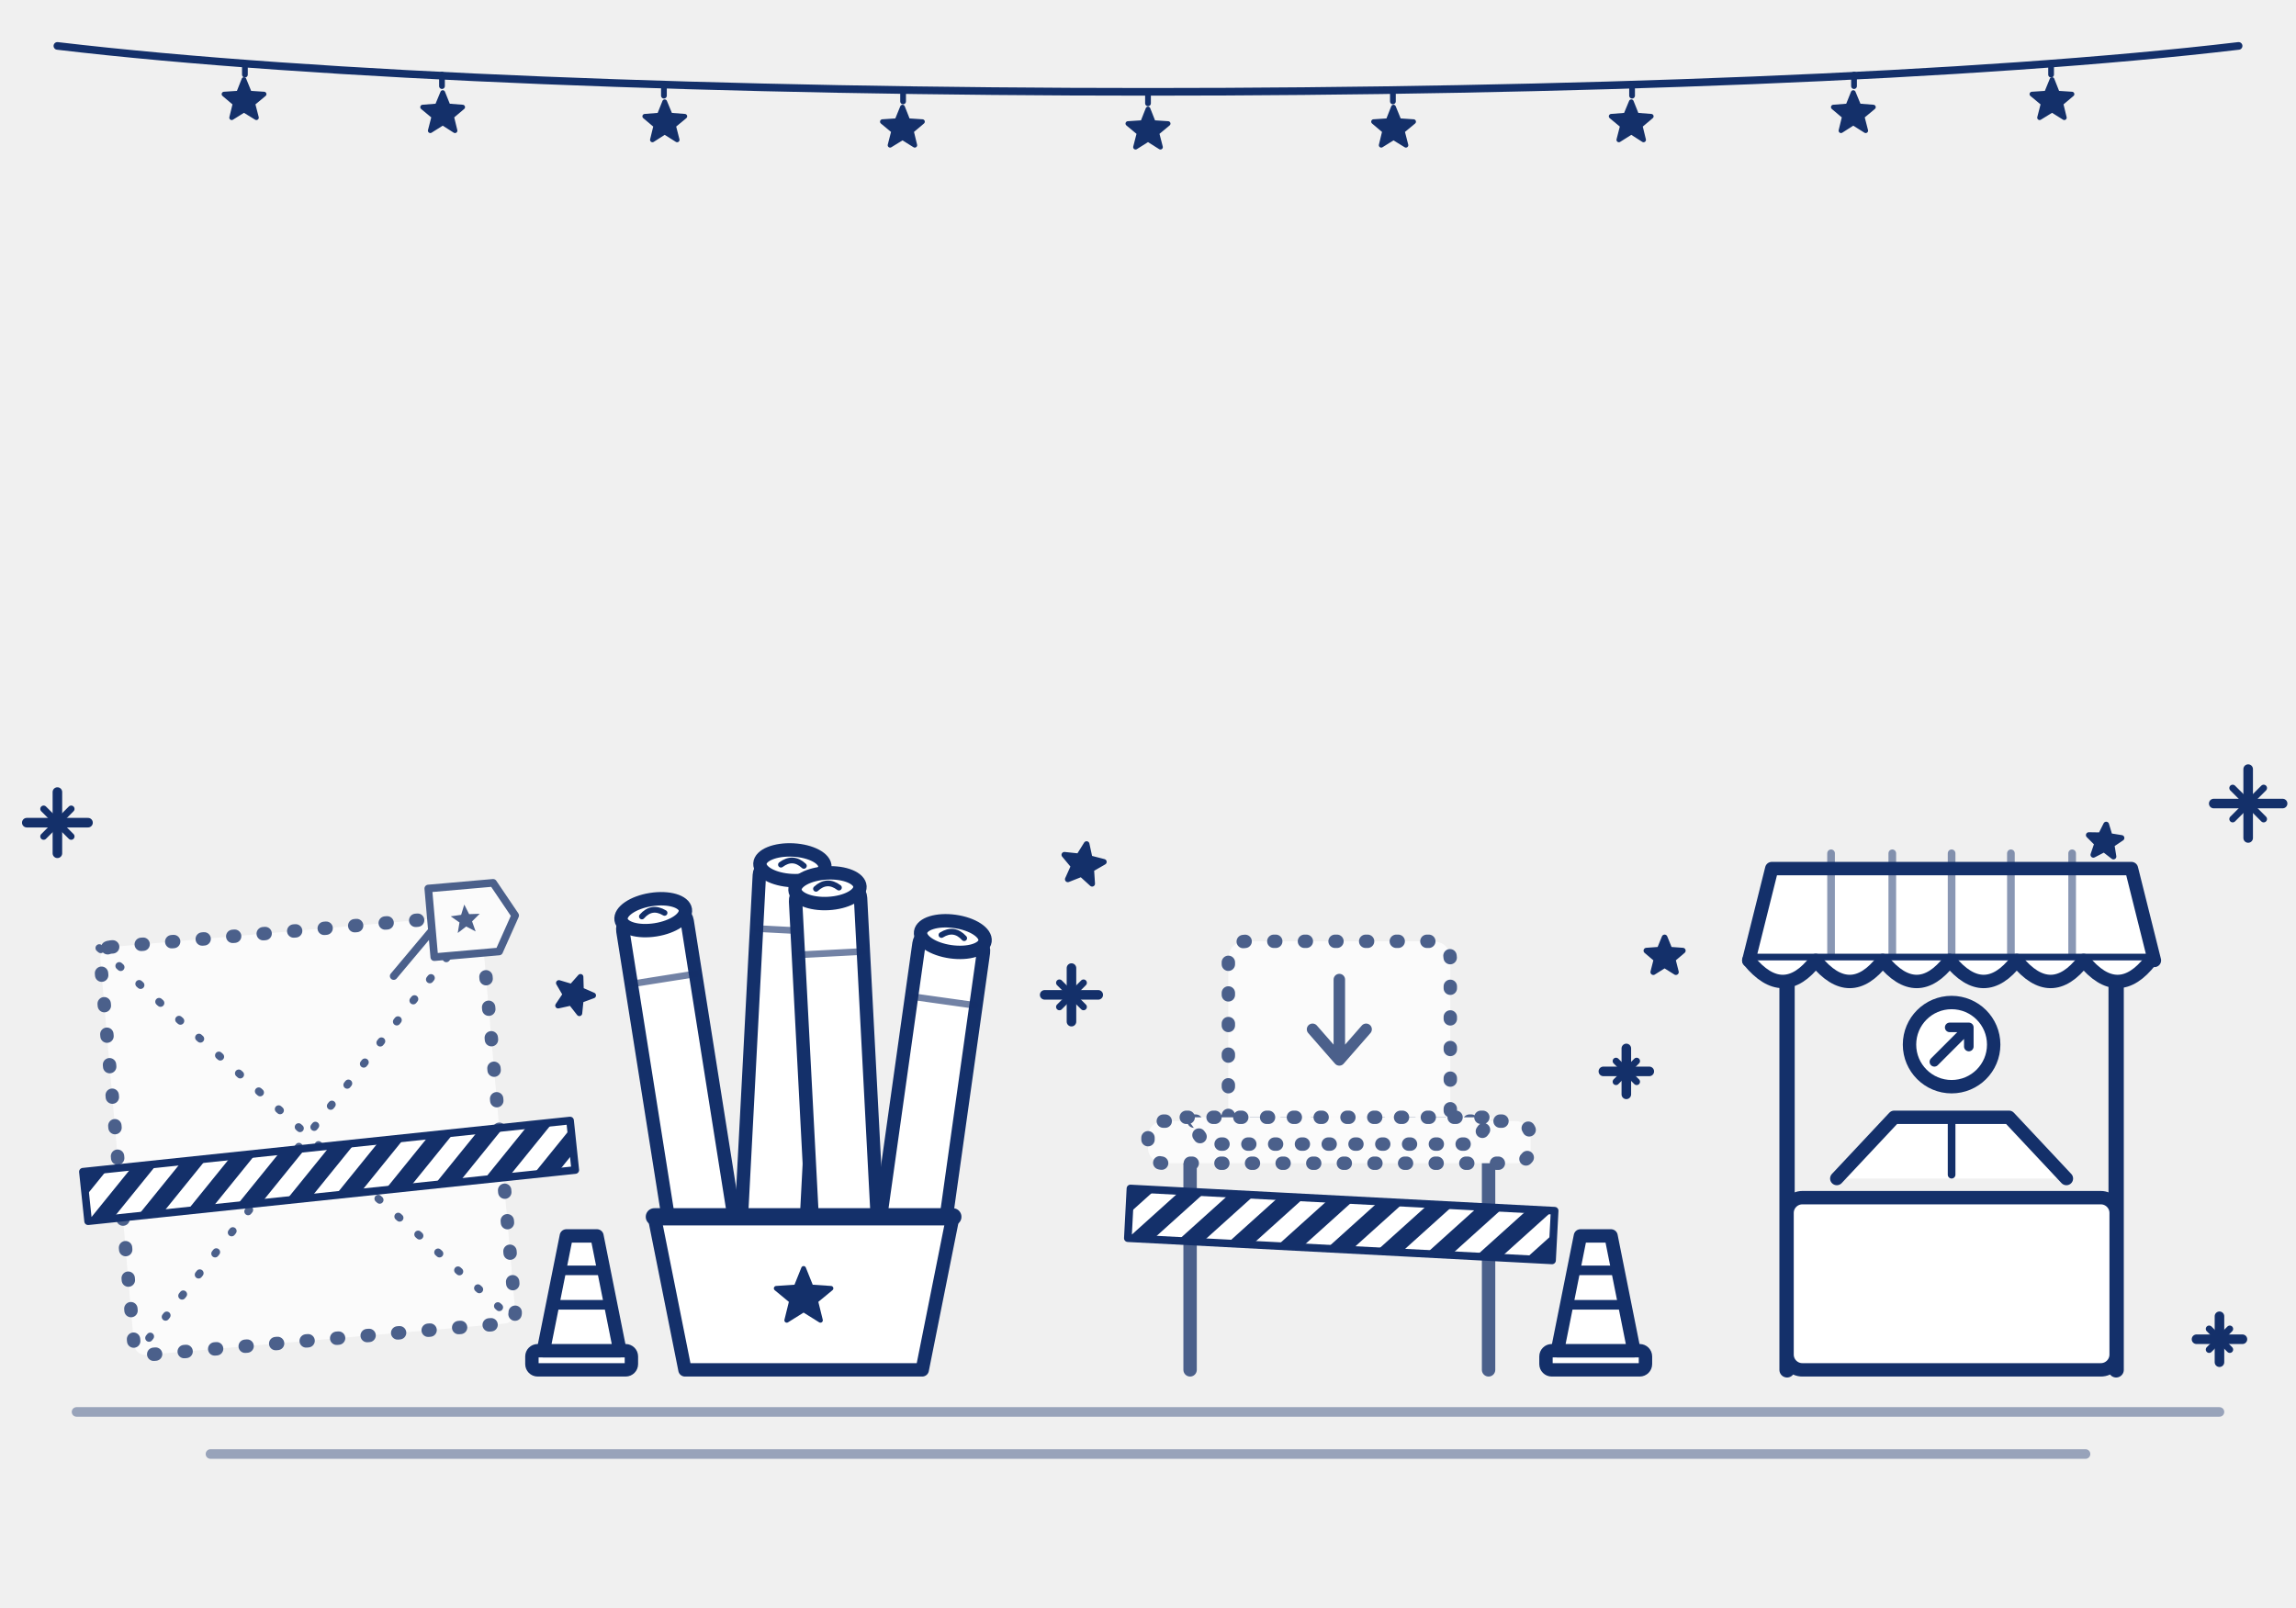
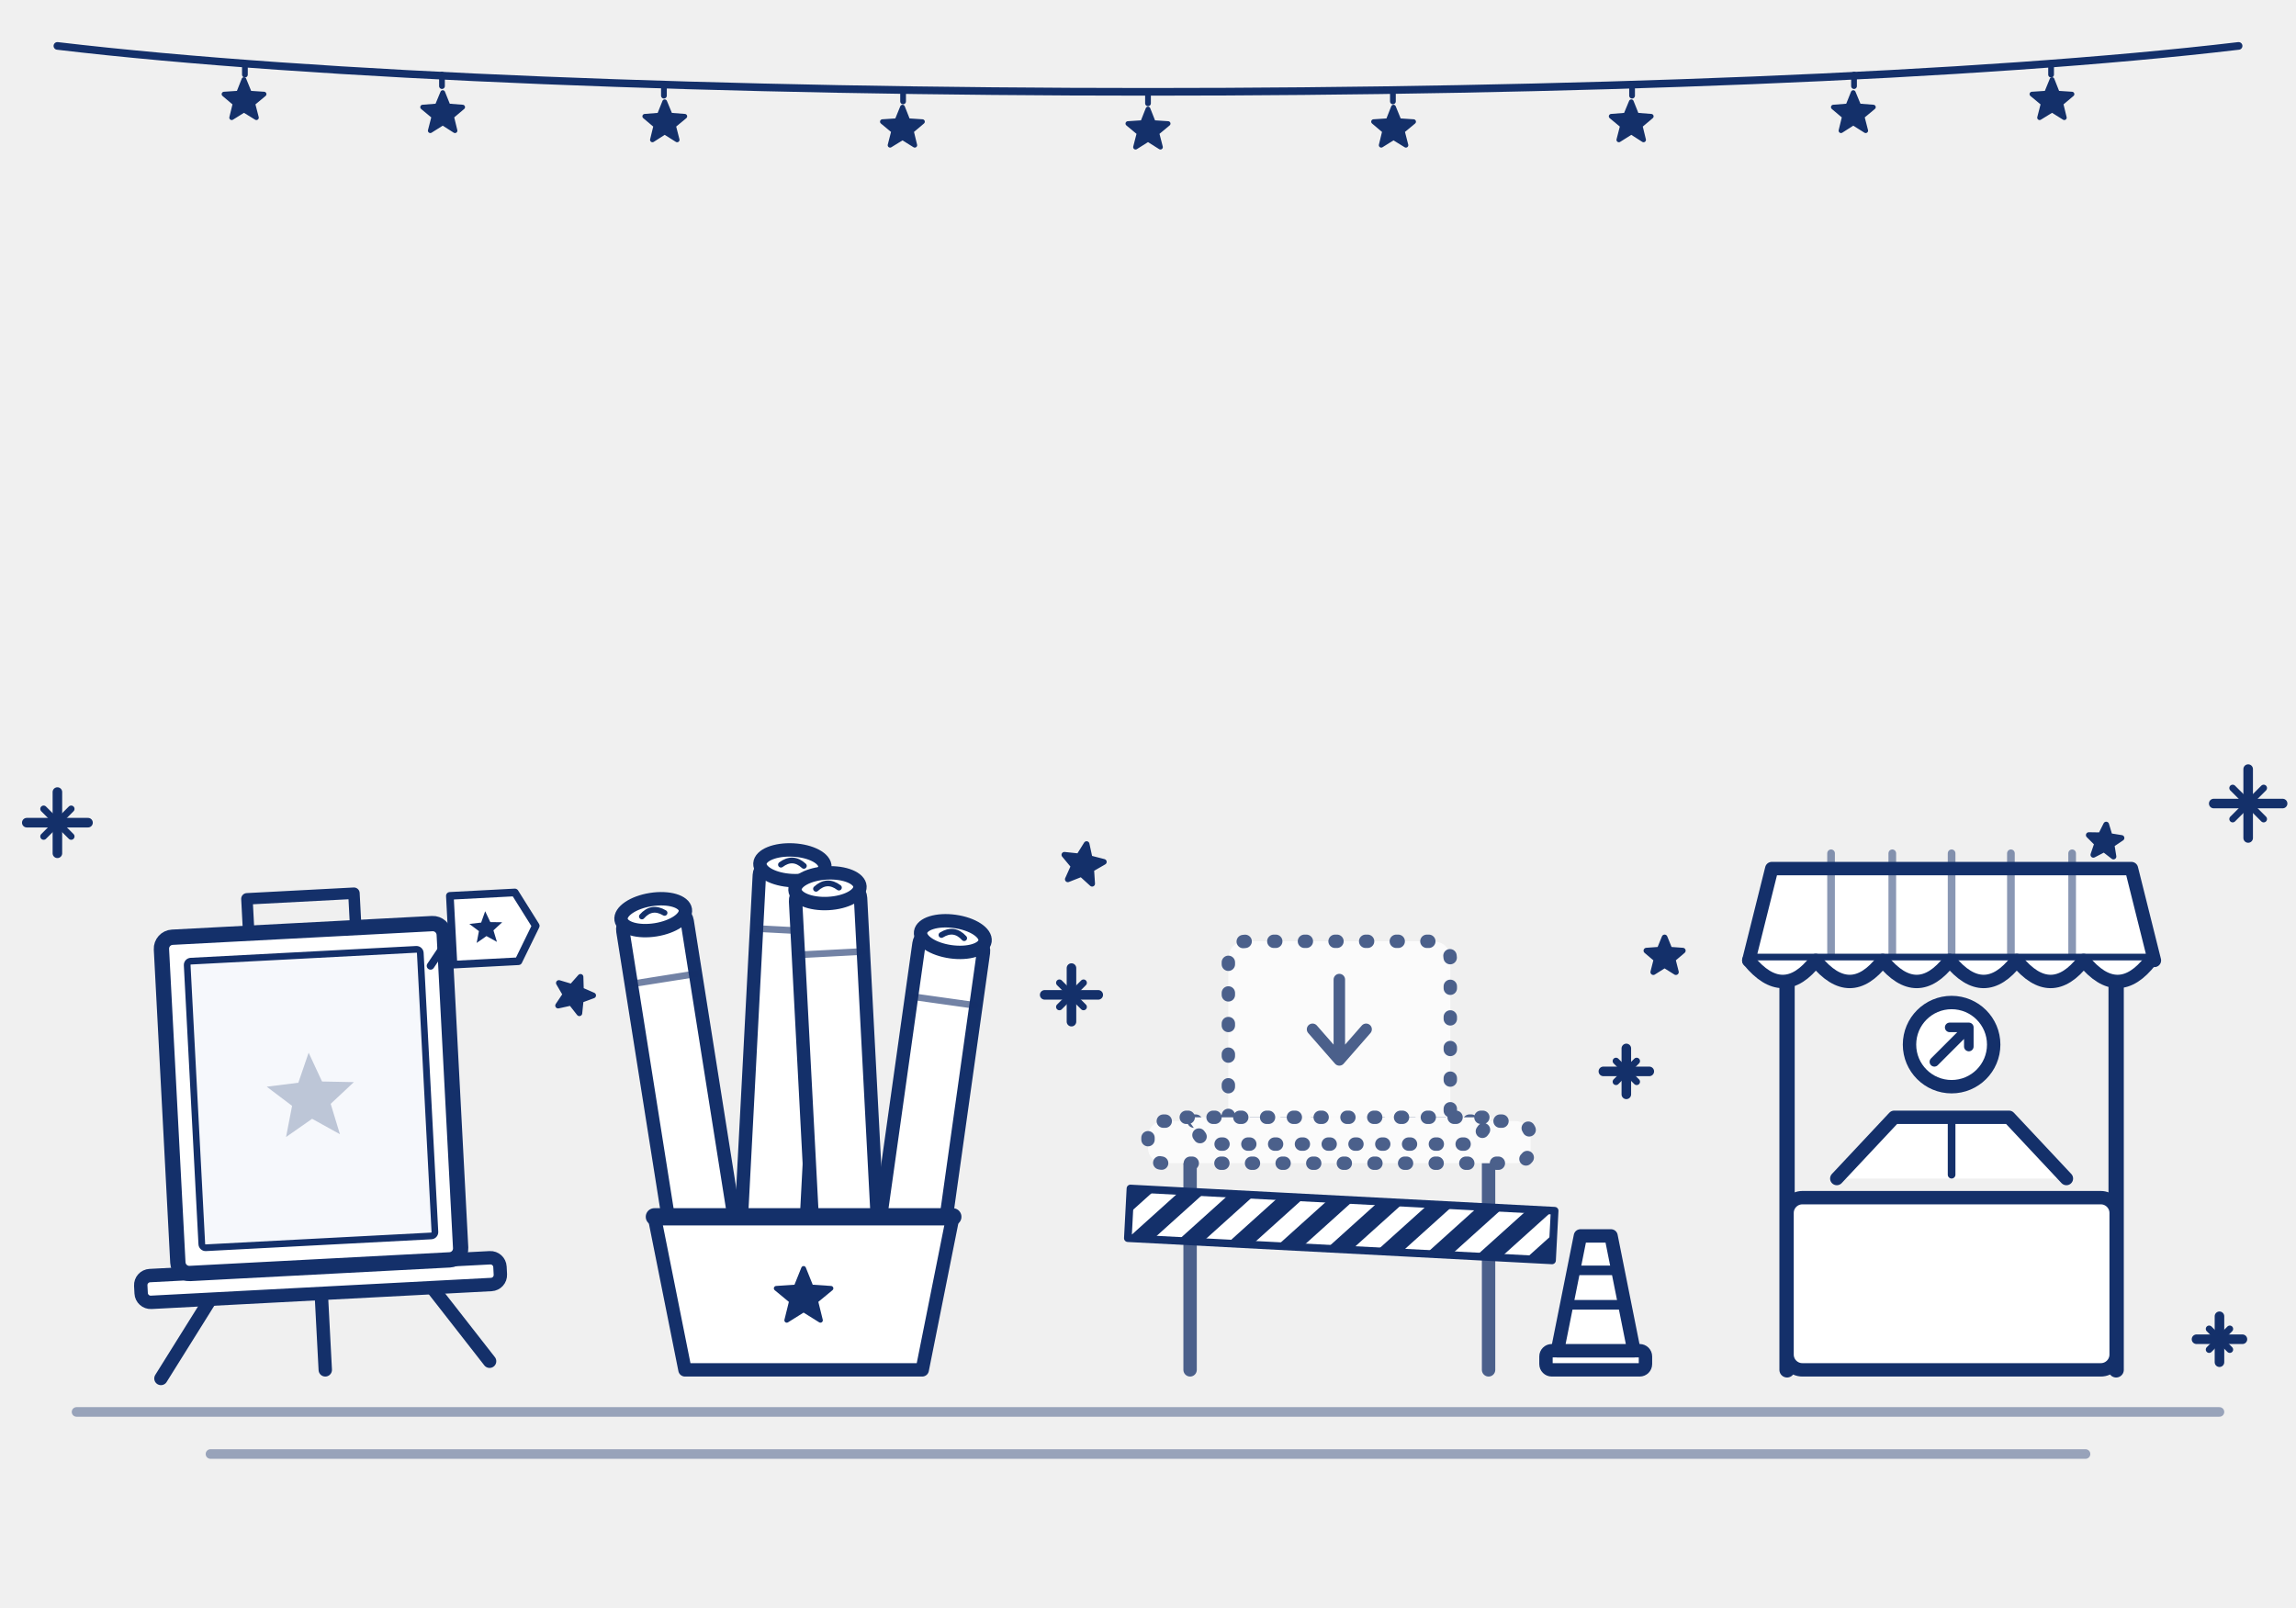
<svg xmlns="http://www.w3.org/2000/svg" viewBox="0 0 1200 840" width="1200" height="840" role="img" aria-labelledby="t">
  <g fill="none" stroke="#14306A" stroke-width="7" stroke-linecap="round" stroke-linejoin="round">
    <path d="M30 24 C 300 56, 900 56, 1170 24" stroke-width="4" />
    <path d="M127.5 41.6 L130.4 48.7 L138.0 49.2 L132.1 54.1 L134.0 61.5 L127.5 57.5 L121.1 61.5 L122.9 54.1 L117.1 49.2 L124.7 48.7 Z" fill="#14306A" stroke-width="2.5" />
    <path d="M128 33 v6" stroke-width="3" />
    <path d="M231.4 48.4 L234.2 55.4 L241.8 56.0 L236.0 60.9 L237.8 68.3 L231.4 64.2 L224.9 68.3 L226.8 60.9 L220.9 56.0 L228.5 55.4 Z" fill="#14306A" stroke-width="2.5" />
    <path d="M231 39 v6" stroke-width="3" />
    <path d="M347.4 53.2 L350.3 60.2 L357.9 60.8 L352.0 65.7 L353.9 73.1 L347.4 69.0 L341.0 73.1 L342.8 65.7 L337.0 60.8 L344.6 60.2 Z" fill="#14306A" stroke-width="2.5" />
    <path d="M347 44 v6" stroke-width="3" />
    <path d="M471.7 56.0 L474.5 63.1 L482.1 63.6 L476.3 68.5 L478.1 75.9 L471.7 71.9 L465.2 75.9 L467.1 68.5 L461.2 63.6 L468.8 63.1 Z" fill="#14306A" stroke-width="2.5" />
    <path d="M472 47 v6" stroke-width="3" />
    <path d="M600.0 57.0 L602.8 64.1 L610.5 64.6 L604.6 69.5 L606.5 76.9 L600.0 72.8 L593.5 76.9 L595.4 69.5 L589.5 64.6 L597.2 64.1 Z" fill="#14306A" stroke-width="2.5" />
    <path d="M600 48 v6" stroke-width="3" />
    <path d="M728.3 56.0 L731.2 63.1 L738.8 63.6 L732.9 68.5 L734.8 75.9 L728.3 71.9 L721.9 75.9 L723.7 68.5 L717.9 63.6 L725.5 63.1 Z" fill="#14306A" stroke-width="2.5" />
    <path d="M728 47 v6" stroke-width="3" />
    <path d="M852.6 53.2 L855.4 60.2 L863.0 60.8 L857.2 65.7 L859.0 73.1 L852.6 69.0 L846.1 73.1 L848.0 65.7 L842.1 60.8 L849.7 60.2 Z" fill="#14306A" stroke-width="2.5" />
    <path d="M853 44 v6" stroke-width="3" />
    <path d="M968.6 48.4 L971.5 55.4 L979.1 56.0 L973.2 60.9 L975.1 68.3 L968.6 64.2 L962.2 68.3 L964.0 60.9 L958.2 56.0 L965.8 55.4 Z" fill="#14306A" stroke-width="2.5" />
    <path d="M969 39 v6" stroke-width="3" />
    <path d="M1072.5 41.6 L1075.3 48.7 L1082.9 49.2 L1077.1 54.1 L1078.9 61.5 L1072.5 57.5 L1066.0 61.5 L1067.9 54.1 L1062.0 49.2 L1069.6 48.7 Z" fill="#14306A" stroke-width="2.5" />
    <path d="M1072 33 v6" stroke-width="3" />
-     <g id="object-originals" transform="rotate(-5 170 698)" opacity="0.75">
-       <rect x="70" y="486" width="200" height="214" rx="6" fill="#fff" stroke-dasharray="1 15" />
-       <path d="M70 486 L270 700 M270 486 L70 700" stroke-width="4" stroke-dasharray="1 13" />
-       <path d="M110 606 h120" stroke-width="5" stroke-dasharray="1 12" />
-       <path d="M222 514 l22 -22" stroke-width="4" />
-       <path d="M244 470 h34 l10 18 l-10 18 h-34 z" fill="#fff" stroke-width="4" />
-       <path d="M262.0 480.0 L264.1 485.2 L269.6 485.5 L265.3 489.1 L266.7 494.5 L262.0 491.5 L257.3 494.5 L258.7 489.1 L254.4 485.5 L259.9 485.2 Z" fill="#14306A" stroke="none" />
+     <g id="object-originals" transform="rotate(-3 170 716)">
+       <path d="M112 676 L84 716 M228 676 L256 716 M170 676 V716" />
+       <path d="M142 488 V468 H198 V488" stroke-width="6" />
+       <rect x="76" y="662" width="188" height="14" rx="5" fill="#fff" />
+       <rect x="96" y="486" width="148" height="176" rx="6" fill="#fff" stroke-width="8" />
+       <rect x="109" y="499" width="122" height="150" rx="2" fill="#F6F8FC" stroke-width="3.5" />
+       <path d="M170.0 550.0 L176.2 565.4 L192.8 566.6 L180.1 577.3 L184.1 593.4 L170.0 584.6 L155.9 593.4 L159.9 577.3 L147.2 566.6 L163.8 565.4 Z" fill="#14306A" fill-opacity="0.25" stroke="none" />
+       <path d="M236 508 l12 -16" stroke-width="4" />
+       <path d="M248 472 h34 l10 18 l-10 18 h-34 z" fill="#fff" stroke-width="4" />
+       <path d="M266.0 481.0 L268.4 486.8 L274.6 487.2 L269.8 491.2 L271.3 497.3 L266.0 494.0 L260.7 497.3 L262.2 491.2 L257.4 487.2 L263.6 486.8 Z" fill="#14306A" stroke="none" />
    </g>
    <g id="object-prints">
      <g transform="translate(368,646) rotate(-9)">
        <rect x="-17" y="-170" width="34" height="164" rx="6" fill="#fff" />
        <ellipse cx="0" cy="-170" rx="17" ry="8" fill="#fff" />
        <path d="M-6 -170 q6 -5 12 0" stroke-width="3" />
        <path d="M-17 -136 h34" stroke-width="3.5" stroke-opacity="0.6" />
      </g>
      <g transform="translate(404,646) rotate(3)">
        <rect x="-17" y="-194" width="34" height="188" rx="6" fill="#fff" />
        <ellipse cx="0" cy="-194" rx="17" ry="8" fill="#fff" />
        <path d="M-6 -194 q6 -5 12 0" stroke-width="3" />
        <path d="M-17 -160 h34" stroke-width="3.5" stroke-opacity="0.6" />
      </g>
      <g transform="translate(442,646) rotate(-3)">
        <rect x="-17" y="-182" width="34" height="176" rx="6" fill="#fff" />
        <ellipse cx="0" cy="-182" rx="17" ry="8" fill="#fff" />
        <path d="M-6 -182 q6 -5 12 0" stroke-width="3" />
        <path d="M-17 -148 h34" stroke-width="3.5" stroke-opacity="0.6" />
      </g>
      <g transform="translate(476,646) rotate(8)">
        <rect x="-17" y="-158" width="34" height="152" rx="6" fill="#fff" />
        <ellipse cx="0" cy="-158" rx="17" ry="8" fill="#fff" />
        <path d="M-6 -158 q6 -5 12 0" stroke-width="3" />
        <path d="M-17 -124 h34" stroke-width="3.5" stroke-opacity="0.6" />
      </g>
      <path d="M342 636 H498 L482 716 H358 Z" fill="#fff" />
      <path d="M342 636 H498" stroke-width="9" />
      <path d="M420.0 663.0 L423.9 672.7 L434.3 673.4 L426.3 680.0 L428.8 690.1 L420.0 684.6 L411.2 690.1 L413.7 680.0 L405.7 673.4 L416.1 672.7 Z" fill="#14306A" stroke-width="2.5" />
    </g>
    <g id="object-downloads" opacity="0.75">
      <path d="M622 606 V716 M778 606 V716" />
      <rect x="600" y="586" width="200" height="22" rx="8" fill="#fff" stroke-dasharray="1 15" />
      <path d="M642 584 V502 Q642 492 652 492 H748 Q758 492 758 502 V584" fill="#fff" stroke-dasharray="1 15" />
      <path d="M620 584 H780 L770 598 H630 Z" fill="#fff" stroke-dasharray="1 13" />
      <path d="M700 512 V552 M686 538 L700 554 L714 538" stroke-width="6" />
    </g>
    <g id="object-redbubble">
      <path d="M934 716 V506 M1106 716 V506" stroke-width="8" />
      <path d="M914 502 H1126 L1114 454 H926 Z" fill="#fff" />
      <path d="M957 446 L957 502" stroke-width="4" stroke-opacity="0.5" />
      <path d="M989 446 L989 502" stroke-width="4" stroke-opacity="0.5" />
      <path d="M1020 446 L1020 502" stroke-width="4" stroke-opacity="0.5" />
      <path d="M1051 446 L1051 502" stroke-width="4" stroke-opacity="0.5" />
      <path d="M1083 446 L1083 502" stroke-width="4" stroke-opacity="0.5" />
      <path d="M914 502 q18 22 35 0 q18 22 35 0 q18 22 35 0 q18 22 35 0 q18 22 35 0 q18 22 35 0" fill="#fff" />
      <rect x="934" y="626" width="172" height="90" rx="8" fill="#fff" />
      <path d="M960 616 l30 -32 h60 l30 32" fill="#fff" />
      <path d="M1020 586 v28" stroke-width="4" />
      <g transform="translate(1020,546)">
        <circle r="22" fill="#fff" />
        <path d="M-9 9 L9 -9 M-1 -9 H9 V1" stroke-width="5" />
      </g>
    </g>
-     <g transform="rotate(-6 172.0 612)">
-       <defs>
-         <clipPath id="tape-a">
-           <rect x="44" y="599" width="256" height="26" />
-         </clipPath>
-       </defs>
-       <rect x="44" y="599" width="256" height="26" fill="#fff" stroke="none" />
-       <g clip-path="url(#tape-a)">
-         <path d="M18 625 L31 625 L57 599 L44 599 Z" fill="#14306A" stroke="none" />
-         <path d="M44 625 L57 625 L83 599 L70 599 Z" fill="#14306A" stroke="none" />
-         <path d="M70 625 L83 625 L109 599 L96 599 Z" fill="#14306A" stroke="none" />
-         <path d="M96 625 L109 625 L135 599 L122 599 Z" fill="#14306A" stroke="none" />
-         <path d="M122 625 L135 625 L161 599 L148 599 Z" fill="#14306A" stroke="none" />
-         <path d="M148 625 L161 625 L187 599 L174 599 Z" fill="#14306A" stroke="none" />
-         <path d="M174 625 L187 625 L213 599 L200 599 Z" fill="#14306A" stroke="none" />
-         <path d="M200 625 L213 625 L239 599 L226 599 Z" fill="#14306A" stroke="none" />
-         <path d="M226 625 L239 625 L265 599 L252 599 Z" fill="#14306A" stroke="none" />
-         <path d="M252 625 L265 625 L291 599 L278 599 Z" fill="#14306A" stroke="none" />
-         <path d="M278 625 L291 625 L317 599 L304 599 Z" fill="#14306A" stroke="none" />
-       </g>
-       <rect x="44" y="599" width="256" height="26" fill="none" stroke-width="4" />
-     </g>
-     <g>
-       <rect x="278" y="706" width="52" height="10" rx="3" fill="#fff" />
-       <path d="M284 706 L296 646 H312 L324 706 Z" fill="#fff" />
-       <path d="M289 682 H319 M293 664 H315" stroke-width="5" />
-     </g>
    <g transform="rotate(3 701.0 640)">
      <defs>
        <clipPath id="tape-b">
          <rect x="590" y="627" width="222" height="26" />
        </clipPath>
      </defs>
      <rect x="590" y="627" width="222" height="26" fill="#fff" stroke="none" />
      <g clip-path="url(#tape-b)">
        <path d="M564 653 L577 653 L603 627 L590 627 Z" fill="#14306A" stroke="none" />
        <path d="M590 653 L603 653 L629 627 L616 627 Z" fill="#14306A" stroke="none" />
        <path d="M616 653 L629 653 L655 627 L642 627 Z" fill="#14306A" stroke="none" />
        <path d="M642 653 L655 653 L681 627 L668 627 Z" fill="#14306A" stroke="none" />
        <path d="M668 653 L681 653 L707 627 L694 627 Z" fill="#14306A" stroke="none" />
        <path d="M694 653 L707 653 L733 627 L720 627 Z" fill="#14306A" stroke="none" />
        <path d="M720 653 L733 653 L759 627 L746 627 Z" fill="#14306A" stroke="none" />
        <path d="M746 653 L759 653 L785 627 L772 627 Z" fill="#14306A" stroke="none" />
        <path d="M772 653 L785 653 L811 627 L798 627 Z" fill="#14306A" stroke="none" />
        <path d="M798 653 L811 653 L837 627 L824 627 Z" fill="#14306A" stroke="none" />
      </g>
      <rect x="590" y="627" width="222" height="26" fill="none" stroke-width="4" />
    </g>
    <g>
      <rect x="808" y="706" width="52" height="10" rx="3" fill="#fff" />
      <path d="M814 706 L826 646 H842 L854 706 Z" fill="#fff" />
      <path d="M819 682 H849 M823 664 H845" stroke-width="5" />
    </g>
    <path d="M40 738 H1160 M110 760 H1090" stroke-width="5" stroke-opacity="0.4" />
    <g stroke-width="5">
      <path d="M30 414 V446 M14 430 H46" />
      <path d="M22.8 422.8 L37.2 437.2 M37.2 422.8 L22.8 437.2" stroke-width="3.5" />
      <path d="M1175 402 V438 M1157 420 H1193" />
      <path d="M1166.9 411.9 L1183.1 428.1 M1183.1 411.9 L1166.9 428.1" stroke-width="3.5" />
      <path d="M560 506 V534 M546 520 H574" />
      <path d="M553.7 513.7 L566.3 526.3 M566.3 513.7 L553.7 526.3" stroke-width="3.5" />
      <path d="M850 548 V572 M838 560 H862" />
      <path d="M844.6 554.6 L855.4 565.4 M855.4 554.6 L844.6 565.4" stroke-width="3.5" />
      <path d="M1160 688 V712 M1148 700 H1172" />
      <path d="M1154.6 694.6 L1165.4 705.4 M1165.4 694.6 L1154.6 705.4" stroke-width="3.5" />
    </g>
  </g>
  <path d="M567.9 441.2 L569.5 448.6 L576.9 450.5 L570.3 454.3 L570.8 461.9 L565.2 456.8 L558.1 459.6 L561.2 452.7 L556.3 446.8 L563.9 447.6 Z" fill="#14306A" stroke="#14306A" stroke-width="3" stroke-linejoin="round" />
  <path d="M870.0 490.0 L872.6 496.4 L879.5 496.9 L874.2 501.4 L875.9 508.1 L870.0 504.4 L864.1 508.1 L865.8 501.4 L860.5 496.9 L867.4 496.4 Z" fill="#14306A" stroke="#14306A" stroke-width="3" stroke-linejoin="round" />
  <path d="M303.4 510.6 L303.6 517.5 L310.0 520.3 L303.5 522.7 L302.8 529.6 L298.5 524.1 L291.7 525.6 L295.6 519.8 L292.1 513.8 L298.8 515.8 Z" fill="#14306A" stroke="#14306A" stroke-width="3" stroke-linejoin="round" />
  <path d="M1100.8 431.0 L1102.6 437.0 L1108.8 438.0 L1103.6 441.5 L1104.6 447.7 L1099.7 443.9 L1094.1 446.8 L1096.1 440.9 L1091.7 436.5 L1098.0 436.6 Z" fill="#14306A" stroke="#14306A" stroke-width="3" stroke-linejoin="round" />
</svg>
